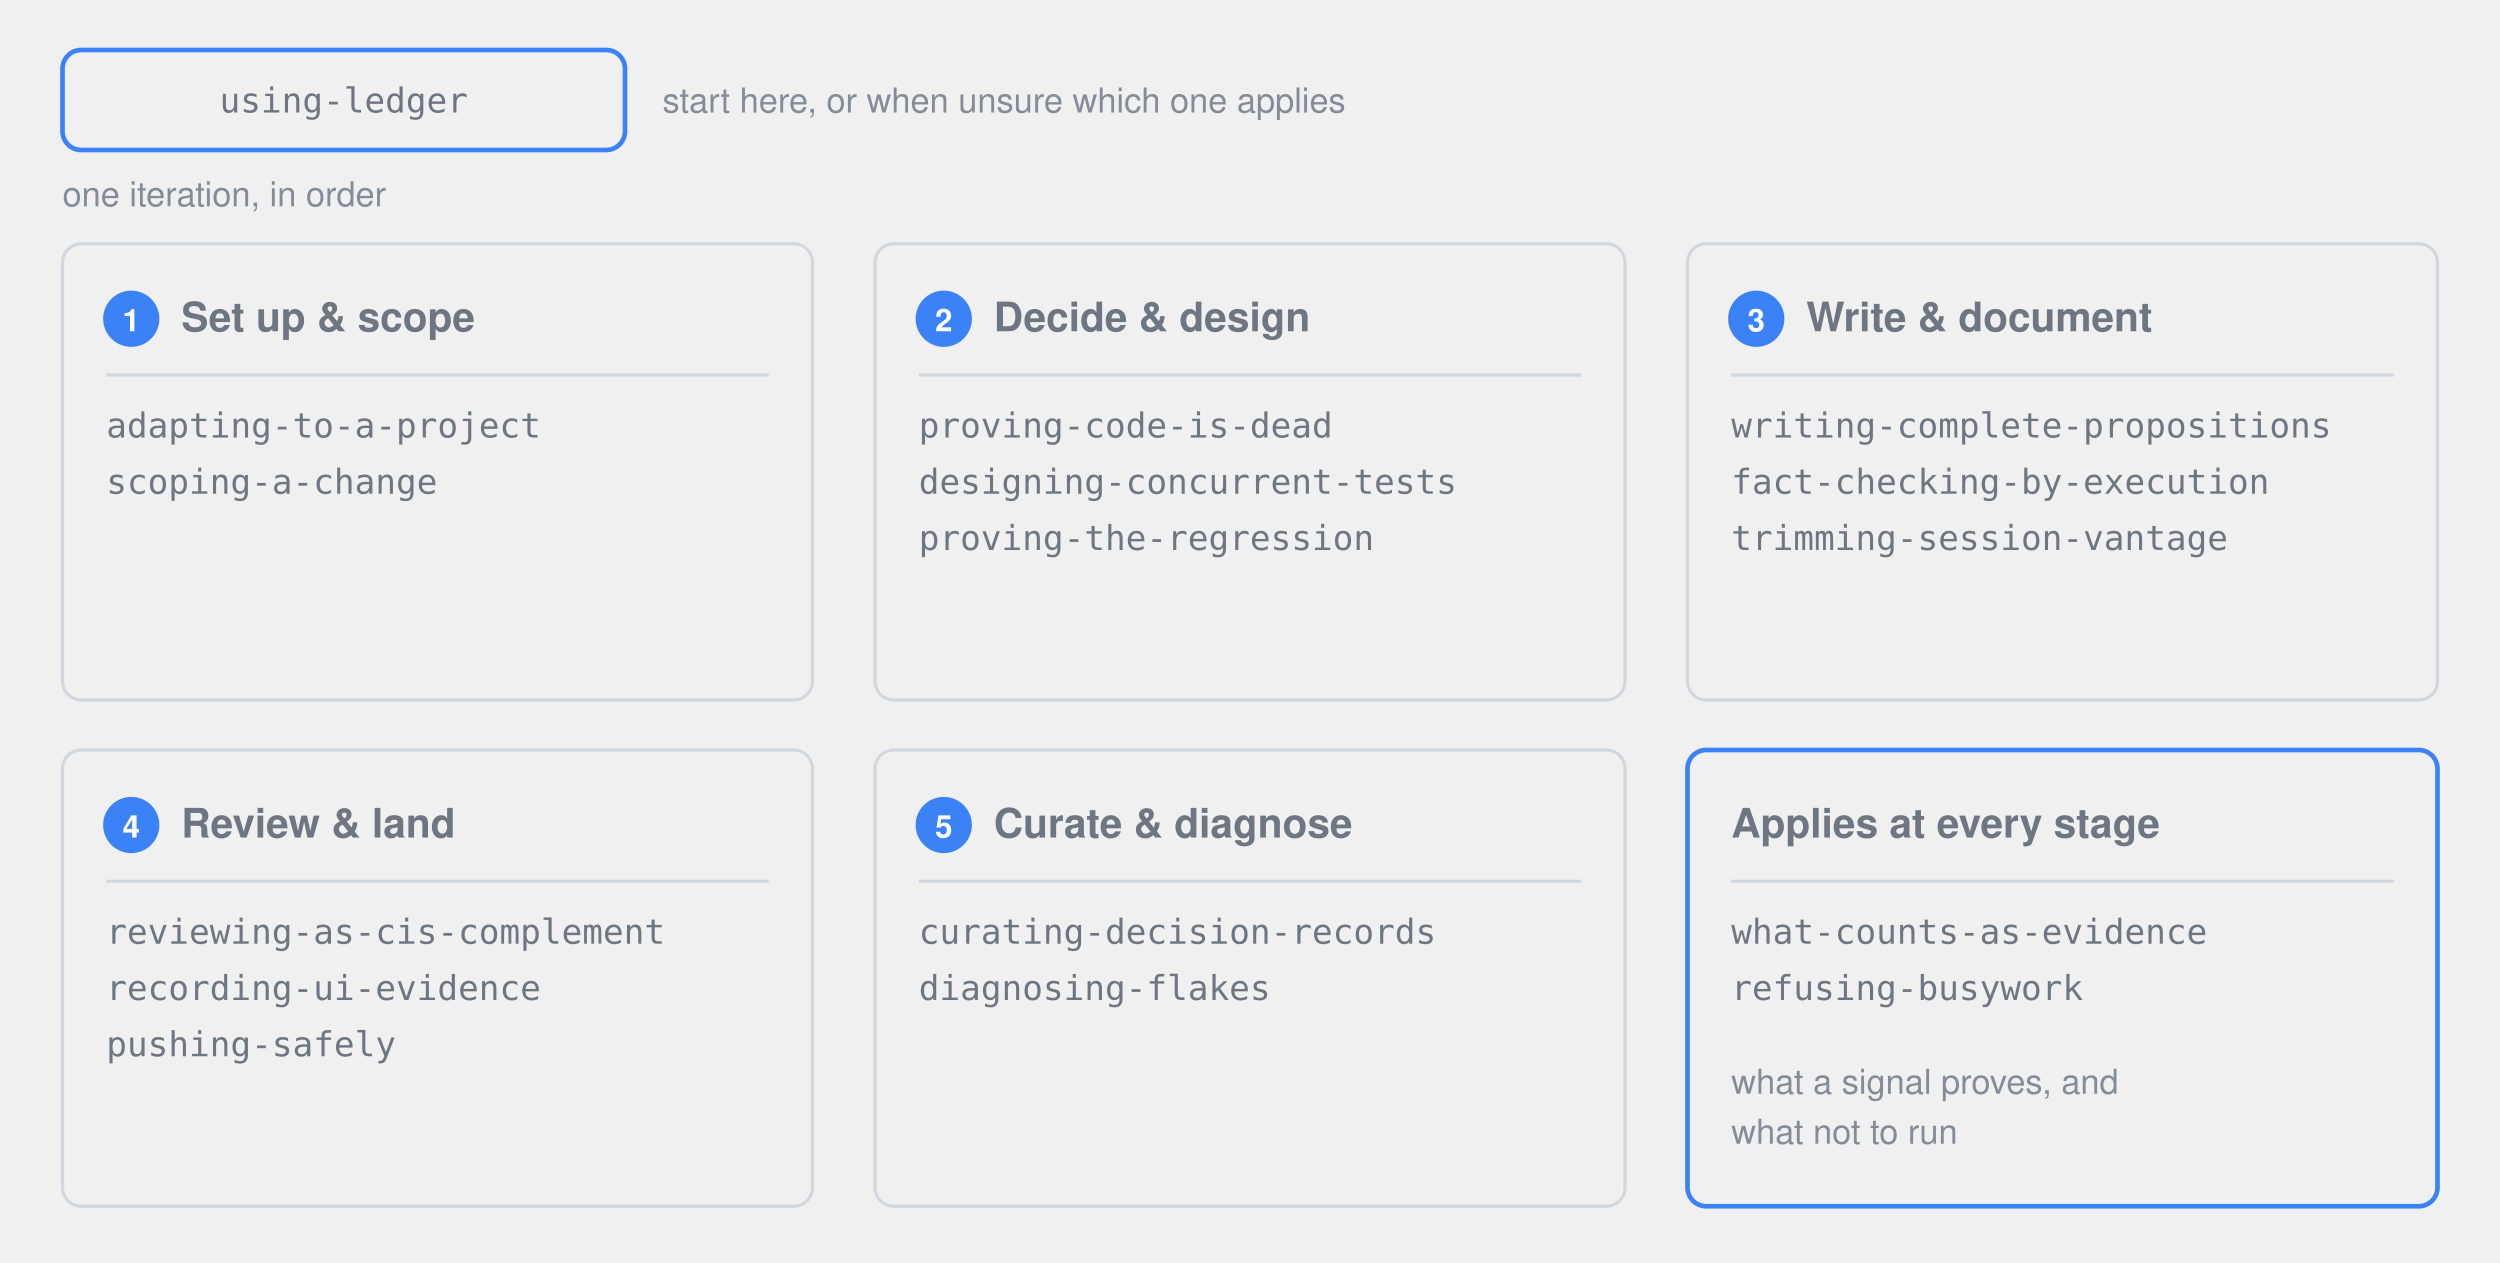
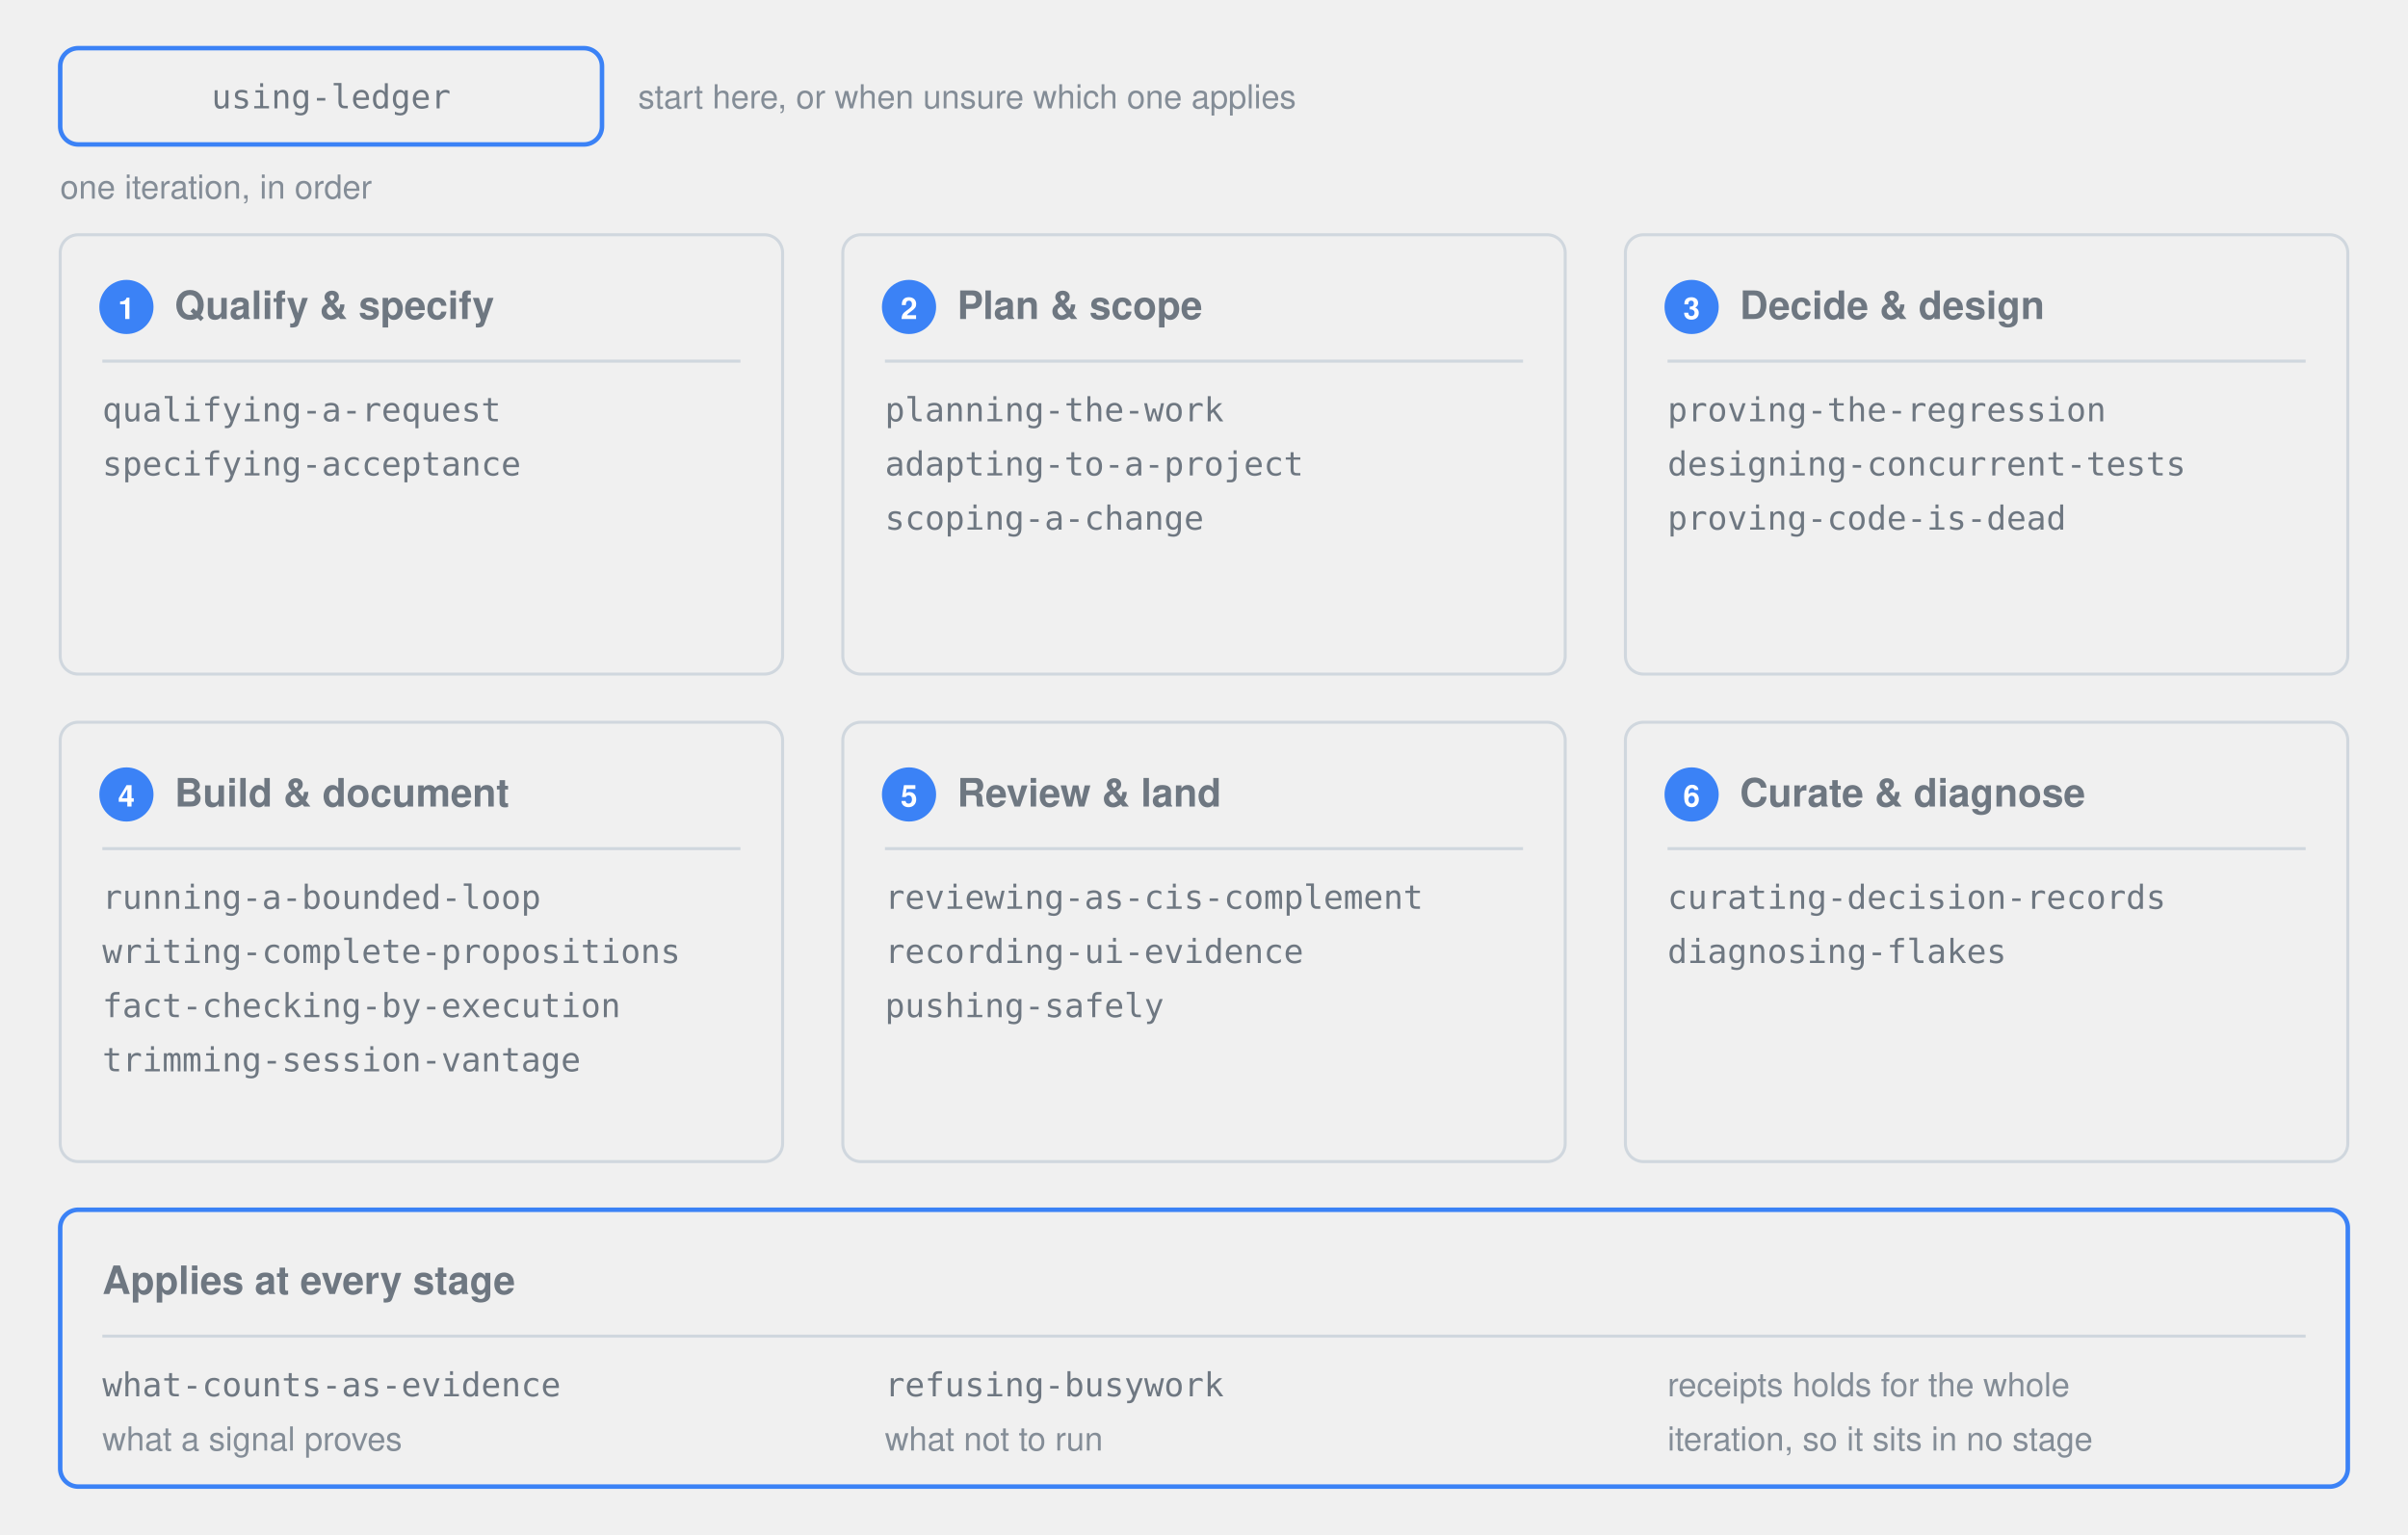
- <svg xmlns="http://www.w3.org/2000/svg" viewBox="0 0 800 404" width="800" height="404" role="img" aria-label="Where each of the sixteen skills sits in one iteration: an entry router, five numbered stages from set-up through curation, and two skills that apply at every stage.">
+ <svg xmlns="http://www.w3.org/2000/svg" viewBox="0 0 800 510" width="800" height="510" role="img" aria-label="Where each of the twenty skills sits in one iteration: an entry router, six numbered stages from qualifying a request through curation, and two skills that apply at every stage.">
  <style>
    .head  { fill: #6e7781; font-weight: 600; font-size: 13px }
    .box   { fill: none; stroke: #d0d7de }
    .cross { fill: none; stroke: #3b82f6 }
    .rule  { stroke: #d0d7de }
    .acc   { fill: #3b82f6 }
    .num   { fill: #ffffff; font-size: 10px; font-weight: 700 }
    text   { font-family: -apple-system, BlinkMacSystemFont, "Segoe UI", Helvetica, Arial, sans-serif }
    .sk    { font-family: ui-monospace, SFMono-Regular, Menlo, Consolas, monospace; font-size: 11px; fill: #6e7781 }
    .cap   { font-size: 11px; fill: #848d97 }
    @media (prefers-color-scheme: dark) {
      .head  { fill: #adbac7 }
      .box   { stroke: #30363d }
      .cross { stroke: #6cb6ff }
      .rule  { stroke: #30363d }
      .acc   { fill: #6cb6ff }
      .num   { fill: #0d1117 }
      .sk    { fill: #adbac7 }
      .cap   { fill: #768390 }
    }
  </style>
  <rect class="cross" x="20" y="16" width="180" height="32" rx="6" stroke-width="1.5" />
  <text class="sk" x="110" y="36" text-anchor="middle">using-ledger</text>
  <text class="cap" x="212" y="36">start here, or when unsure which one applies</text>
  <text class="cap" x="20" y="66">one iteration, in order</text>
  <g>
    <rect class="box" x="20" y="78" width="240" height="146" rx="6" />
    <circle class="acc" cx="42" cy="102" r="9" />
    <text class="num" x="42" y="106" text-anchor="middle">1</text>
-     <text class="head" x="58" y="106">Set up &amp; scope</text>
+     <text class="head" x="58" y="106">Qualify &amp; specify</text>
    <line class="rule" x1="34" y1="120" x2="246" y2="120" />
-     <text class="sk" x="34" y="140">adapting-to-a-project</text>
-     <text class="sk" x="34" y="158">scoping-a-change</text>
+     <text class="sk" x="34" y="140">qualifying-a-request</text>
+     <text class="sk" x="34" y="158">specifying-acceptance</text>
    <rect class="box" x="280" y="78" width="240" height="146" rx="6" />
    <circle class="acc" cx="302" cy="102" r="9" />
    <text class="num" x="302" y="106" text-anchor="middle">2</text>
-     <text class="head" x="318" y="106">Decide &amp; design</text>
+     <text class="head" x="318" y="106">Plan &amp; scope</text>
    <line class="rule" x1="294" y1="120" x2="506" y2="120" />
-     <text class="sk" x="294" y="140">proving-code-is-dead</text>
-     <text class="sk" x="294" y="158">designing-concurrent-tests</text>
-     <text class="sk" x="294" y="176">proving-the-regression</text>
+     <text class="sk" x="294" y="140">planning-the-work</text>
+     <text class="sk" x="294" y="158">adapting-to-a-project</text>
+     <text class="sk" x="294" y="176">scoping-a-change</text>
    <rect class="box" x="540" y="78" width="240" height="146" rx="6" />
    <circle class="acc" cx="562" cy="102" r="9" />
    <text class="num" x="562" y="106" text-anchor="middle">3</text>
-     <text class="head" x="578" y="106">Write &amp; document</text>
+     <text class="head" x="578" y="106">Decide &amp; design</text>
    <line class="rule" x1="554" y1="120" x2="766" y2="120" />
-     <text class="sk" x="554" y="140">writing-complete-propositions</text>
-     <text class="sk" x="554" y="158">fact-checking-by-execution</text>
-     <text class="sk" x="554" y="176">trimming-session-vantage</text>
+     <text class="sk" x="554" y="140">proving-the-regression</text>
+     <text class="sk" x="554" y="158">designing-concurrent-tests</text>
+     <text class="sk" x="554" y="176">proving-code-is-dead</text>
  </g>
  <g>
    <rect class="box" x="20" y="240" width="240" height="146" rx="6" />
    <circle class="acc" cx="42" cy="264" r="9" />
    <text class="num" x="42" y="268" text-anchor="middle">4</text>
-     <text class="head" x="58" y="268">Review &amp; land</text>
+     <text class="head" x="58" y="268">Build &amp; document</text>
    <line class="rule" x1="34" y1="282" x2="246" y2="282" />
-     <text class="sk" x="34" y="302">reviewing-as-cis-complement</text>
-     <text class="sk" x="34" y="320">recording-ui-evidence</text>
-     <text class="sk" x="34" y="338">pushing-safely</text>
+     <text class="sk" x="34" y="302">running-a-bounded-loop</text>
+     <text class="sk" x="34" y="320">writing-complete-propositions</text>
+     <text class="sk" x="34" y="338">fact-checking-by-execution</text>
+     <text class="sk" x="34" y="356">trimming-session-vantage</text>
    <rect class="box" x="280" y="240" width="240" height="146" rx="6" />
    <circle class="acc" cx="302" cy="264" r="9" />
    <text class="num" x="302" y="268" text-anchor="middle">5</text>
-     <text class="head" x="318" y="268">Curate &amp; diagnose</text>
+     <text class="head" x="318" y="268">Review &amp; land</text>
    <line class="rule" x1="294" y1="282" x2="506" y2="282" />
-     <text class="sk" x="294" y="302">curating-decision-records</text>
-     <text class="sk" x="294" y="320">diagnosing-flakes</text>
-     <rect class="cross" x="540" y="240" width="240" height="146" rx="6" stroke-width="1.5" />
-     <text class="head" x="554" y="268">Applies at every stage</text>
+     <text class="sk" x="294" y="302">reviewing-as-cis-complement</text>
+     <text class="sk" x="294" y="320">recording-ui-evidence</text>
+     <text class="sk" x="294" y="338">pushing-safely</text>
+     <rect class="box" x="540" y="240" width="240" height="146" rx="6" />
+     <circle class="acc" cx="562" cy="264" r="9" />
+     <text class="num" x="562" y="268" text-anchor="middle">6</text>
+     <text class="head" x="578" y="268">Curate &amp; diagnose</text>
    <line class="rule" x1="554" y1="282" x2="766" y2="282" />
-     <text class="sk" x="554" y="302">what-counts-as-evidence</text>
-     <text class="sk" x="554" y="320">refusing-busywork</text>
-     <text class="cap" x="554" y="350">what a signal proves, and</text>
-     <text class="cap" x="554" y="366">what not to run</text>
+     <text class="sk" x="554" y="302">curating-decision-records</text>
+     <text class="sk" x="554" y="320">diagnosing-flakes</text>
+   </g>
+   <g>
+     <rect class="cross" x="20" y="402" width="760" height="92" rx="6" stroke-width="1.5" />
+     <text class="head" x="34" y="430">Applies at every stage</text>
+     <line class="rule" x1="34" y1="444" x2="766" y2="444" />
+     <text class="sk" x="34" y="464">what-counts-as-evidence</text>
+     <text class="cap" x="34" y="482">what a signal proves</text>
+     <text class="sk" x="294" y="464">refusing-busywork</text>
+     <text class="cap" x="294" y="482">what not to run</text>
+     <text class="cap" x="554" y="464">receipts holds for the whole</text>
+     <text class="cap" x="554" y="482">iteration, so it sits in no stage</text>
  </g>
</svg>
